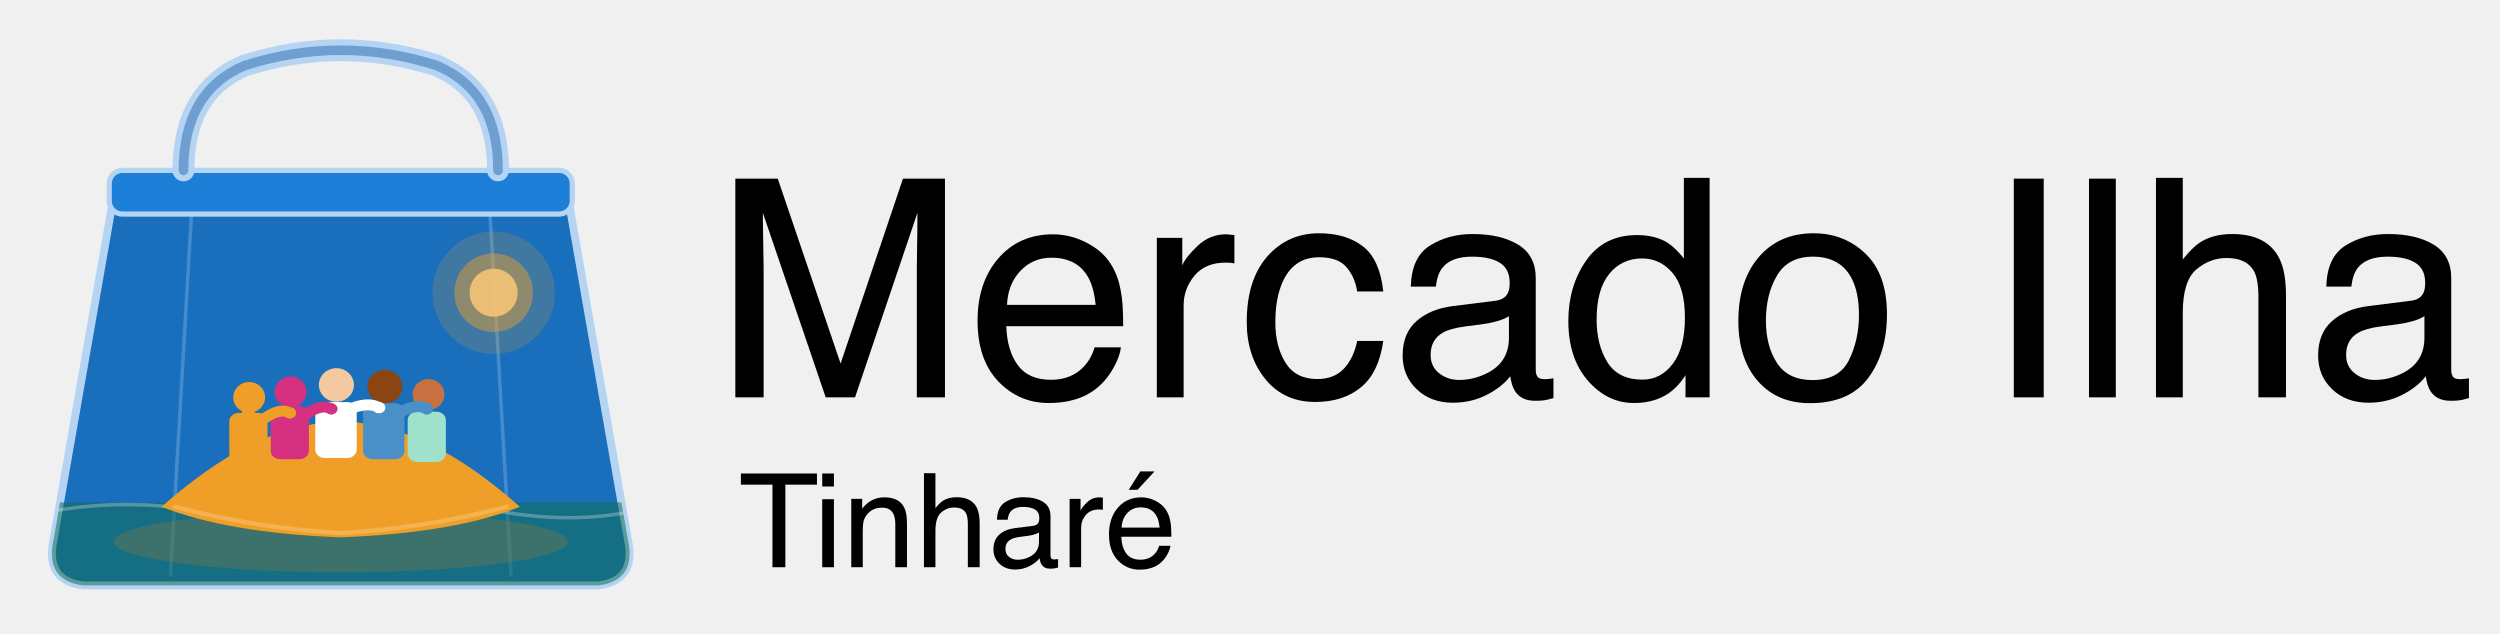
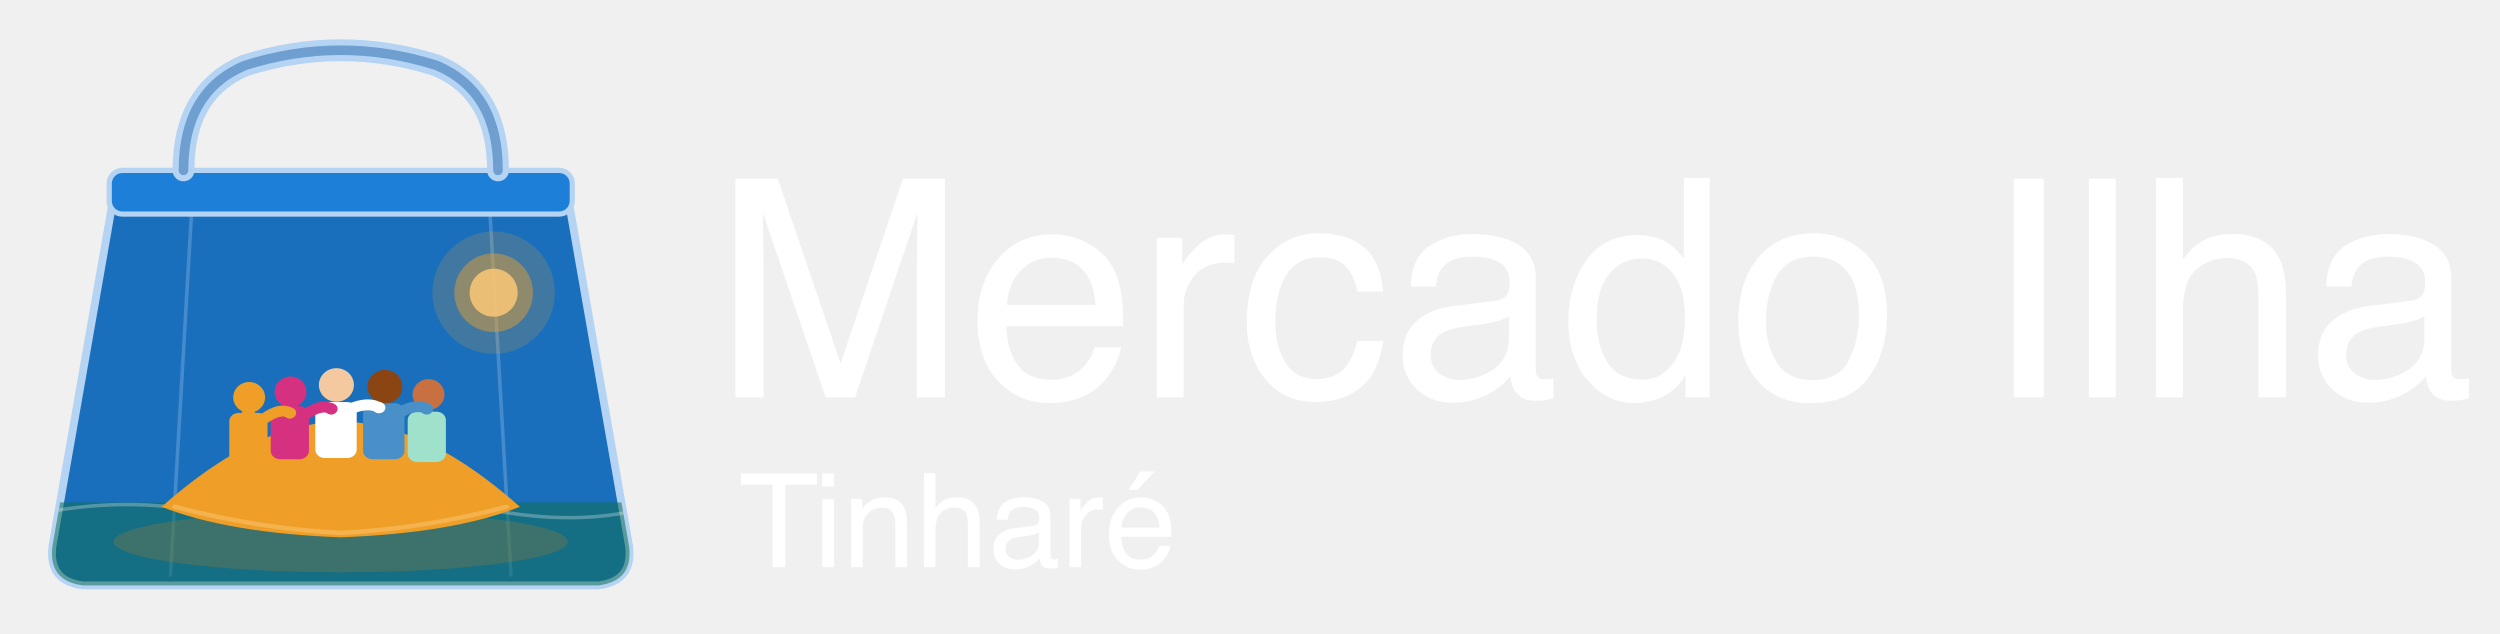
<svg xmlns="http://www.w3.org/2000/svg" xmlns:ns1="http://vectornator.io" height="100%" stroke-miterlimit="10" style="fill-rule:nonzero;clip-rule:evenodd;stroke-linecap:round;stroke-linejoin:round;" version="1.1" viewBox="0 0 572.269 144.965" width="100%" xml:space="preserve">
  <defs />
  <g id="Sin-tÃ­tulo" ns1:layerName="Sin tÃ­tulo">
    <g opacity="1" ns1:layerName="g">
      <path d="M26 45L12 125C11.333 130.333 13.667 133.333 19 134L137 134C142.333 133.333 144.667 130.333 144 125L130 45L26 45Z" fill="#1a6fbd" fill-rule="nonzero" opacity="1" stroke="#b5d4f4" stroke-linecap="butt" stroke-linejoin="miter" stroke-width="1.8" ns1:layerName="path" />
-       <path d="M44 46L39 132" fill="#000000" fill-rule="nonzero" opacity="0.28" stroke="#b5d4f4" stroke-linecap="butt" stroke-linejoin="miter" stroke-width="0.8" ns1:layerName="path" />
-       <path d="M112 46L117 132" fill="#000000" fill-rule="nonzero" opacity="0.28" stroke="#b5d4f4" stroke-linecap="butt" stroke-linejoin="miter" stroke-width="0.8" ns1:layerName="path" />
+       <path d="M44 46L39 132" fill="#ffffff" fill-rule="nonzero" opacity="0.28" stroke="#b5d4f4" stroke-linecap="butt" stroke-linejoin="miter" stroke-width="0.8" ns1:layerName="path" />
+       <path d="M112 46L117 132" fill="#ffffff" fill-rule="nonzero" opacity="0.28" stroke="#b5d4f4" stroke-linecap="butt" stroke-linejoin="miter" stroke-width="0.8" ns1:layerName="path" />
      <path d="M28 39L128 39C129.657 39 131 40.343 131 42L131 46C131 47.657 129.657 49 128 49L28 49C26.343 49 25 47.657 25 46L25 42C25 40.343 26.343 39 28 39Z" fill="#1e7fd8" fill-rule="nonzero" opacity="1" stroke="#b5d4f4" stroke-linecap="butt" stroke-linejoin="miter" stroke-width="1.2" ns1:layerName="rect" />
      <path d="M42 39C42 27 46.667 19 56 15C70.667 10.333 85.333 10.333 100 15C109.333 19 114 27 114 39" fill="none" opacity="1" stroke="#b5d4f4" stroke-linecap="round" stroke-linejoin="miter" stroke-width="5" ns1:layerName="path" />
      <path d="M42 39C42 27 46.667 19 56 15C70.667 10.333 85.333 10.333 100 15C109.333 19 114 27 114 39" fill="none" opacity="0.45" stroke="#185fa5" stroke-linecap="round" stroke-linejoin="miter" stroke-width="2.2" ns1:layerName="path" />
      <path d="M99 67C99 59.268 105.268 53 113 53C120.732 53 127 59.268 127 67C127 74.732 120.732 81 113 81C105.268 81 99 74.732 99 67Z" fill="#ef9f27" fill-rule="nonzero" opacity="0.18" stroke="none" ns1:layerName="circle" />
      <path d="M104 67C104 62.029 108.029 58 113 58C117.971 58 122 62.029 122 67C122 71.971 117.971 76 113 76C108.029 76 104 71.971 104 67Z" fill="#ef9f27" fill-rule="nonzero" opacity="0.45" stroke="none" ns1:layerName="circle" />
      <path d="M107.5 67C107.5 63.962 109.962 61.5 113 61.5C116.038 61.5 118.5 63.962 118.5 67C118.5 70.038 116.038 72.5 113 72.5C109.962 72.5 107.5 70.038 107.5 67Z" fill="#fac775" fill-rule="nonzero" opacity="0.85" stroke="none" ns1:layerName="circle" />
      <g opacity="1" ns1:layerName="path">
        <clipPath id="ClipPath">
          <path d="M26 45L12 125C11.333 130.333 13.667 133.333 19 134L137 134C142.333 133.333 144.667 130.333 144 125L130 45L26 45Z" />
        </clipPath>
        <g clip-path="url(#ClipPath)">
          <path d="M11 115L146 115L146 115L146 135L146 135L11 135L11 135L11 115L11 115Z" fill="#0f6e56" fill-rule="nonzero" opacity="0.55" stroke="none" ns1:layerName="rect" />
          <path d="M12 117C23.333 115 34.667 115 46 117C57.333 119 68.667 119 80 117C91.333 115 102.667 115 114 117C125.333 119 135.667 119 145 117" fill="none" opacity="0.28" stroke="#ffffff" stroke-linecap="round" stroke-linejoin="miter" stroke-width="0.8" ns1:layerName="path" />
        </g>
      </g>
      <g opacity="1" ns1:layerName="path">
        <clipPath id="ClipPath_2">
          <path d="M26 45L12 125C11.333 130.333 13.667 133.333 19 134L137 134C142.333 133.333 144.667 130.333 144 125L130 45L26 45Z" />
        </clipPath>
        <g clip-path="url(#ClipPath_2)">
          <path d="M26 124C26 120.134 49.281 117 78 117C106.719 117 130 120.134 130 124C130 127.866 106.719 131 78 131C49.281 131 26 127.866 26 124Z" fill="#c97f10" fill-rule="nonzero" opacity="0.22" stroke="none" ns1:layerName="ellipse" />
          <path d="M37 116C48.333 106 58.667 100 68 98C74.667 96 81.333 96 88 98C97.333 100 107.667 106 119 116C109 120 95.333 122.333 78 123C60.667 122.333 47 120 37 116Z" fill="#ef9f27" fill-rule="nonzero" opacity="1" stroke="none" ns1:layerName="path" />
          <path d="M40 116C52.667 119.333 65.333 121.333 78 122C90.667 121.333 103.333 119.333 116 116" fill="none" opacity="0.5" stroke="#fac775" stroke-linecap="round" stroke-linejoin="miter" stroke-width="1" ns1:layerName="path" />
        </g>
      </g>
      <g opacity="1" ns1:layerName="path">
        <clipPath id="ClipPath_3">
          <path d="M26 45L12 125C11.333 130.333 13.667 133.333 19 134L137 134C142.333 133.333 144.667 130.333 144 125L130 45L26 45Z" />
        </clipPath>
        <g clip-path="url(#ClipPath_3)">
          <path d="M53.388 90.962C53.388 89.017 55.02 87.439 57.034 87.439C59.047 87.439 60.68 89.017 60.68 90.962C60.68 92.908 59.047 94.485 57.034 94.485C55.02 94.485 53.388 92.908 53.388 90.962Z" fill="#ef9f27" fill-rule="nonzero" opacity="1" stroke="none" ns1:layerName="ellipse" />
          <path d="M56.133 93.593L57.591 93.593C57.994 93.593 58.32 93.88 58.32 94.234L58.32 94.874C58.32 95.228 57.994 95.515 57.591 95.515L56.133 95.515C55.73 95.515 55.404 95.228 55.404 94.874L55.404 94.234C55.404 93.88 55.73 93.593 56.133 93.593Z" fill="#ef9f27" fill-rule="nonzero" opacity="1" stroke="none" ns1:layerName="rect" />
          <path d="M54.674 94.515L59.049 94.515C60.257 94.515 61.237 95.375 61.237 96.436L61.237 104.123C61.237 105.184 60.257 106.044 59.049 106.044L54.674 106.044C53.466 106.044 52.487 105.184 52.487 104.123L52.487 96.436C52.487 95.375 53.466 94.515 54.674 94.515Z" fill="#ef9f27" fill-rule="nonzero" opacity="1" stroke="none" ns1:layerName="rect" />
          <path d="M62.858 89.71C62.858 87.764 64.491 86.187 66.504 86.187C68.517 86.187 70.15 87.764 70.15 89.71C70.15 91.656 68.517 93.233 66.504 93.233C64.491 93.233 62.858 91.656 62.858 89.71Z" fill="#d63080" fill-rule="nonzero" opacity="1" stroke="none" ns1:layerName="ellipse" />
          <path d="M65.611 91.031L67.07 91.031C67.472 91.031 67.799 91.318 67.799 91.671L67.799 92.312C67.799 92.666 67.472 92.953 67.07 92.953L65.611 92.953C65.209 92.953 64.882 92.666 64.882 92.312L64.882 91.671C64.882 91.318 65.209 91.031 65.611 91.031Z" fill="#d63080" fill-rule="nonzero" opacity="1" stroke="none" ns1:layerName="rect" />
          <path d="M64.153 92.953L68.528 92.953C69.736 92.953 70.715 93.813 70.715 94.874L70.715 103.201C70.715 104.262 69.736 105.123 68.528 105.123L64.153 105.123C62.945 105.123 61.966 104.262 61.966 103.201L61.966 94.874C61.966 93.813 62.945 92.953 64.153 92.953Z" fill="#d63080" fill-rule="nonzero" opacity="1" stroke="none" ns1:layerName="rect" />
          <path d="M72.995 88.123C72.995 86.001 74.791 84.28 77.005 84.28C79.22 84.28 81.016 86.001 81.016 88.123C81.016 90.246 79.22 91.966 77.005 91.966C74.791 91.966 72.995 90.246 72.995 88.123Z" fill="#f5c9a0" fill-rule="nonzero" opacity="1" stroke="none" ns1:layerName="ellipse" />
          <path d="M75.819 89.109L77.278 89.109C77.68 89.109 78.007 89.396 78.007 89.75L78.007 90.39C78.007 90.744 77.68 91.031 77.278 91.031L75.819 91.031C75.417 91.031 75.09 90.744 75.09 90.39L75.09 89.75C75.09 89.396 75.417 89.109 75.819 89.109Z" fill="#f5c9a0" fill-rule="nonzero" opacity="1" stroke="none" ns1:layerName="rect" />
          <path d="M74.361 92.031L79.465 92.031C80.673 92.031 81.652 92.891 81.652 93.953L81.652 102.92C81.652 103.981 80.673 104.842 79.465 104.842L74.361 104.842C73.153 104.842 72.174 103.981 72.174 102.92L72.174 93.953C72.174 92.891 73.153 92.031 74.361 92.031Z" fill="#ffffff" fill-rule="nonzero" opacity="1" stroke="none" ns1:layerName="rect" />
          <path d="M84.091 88.519C84.091 86.396 85.886 84.675 88.101 84.675C90.316 84.675 92.111 86.396 92.111 88.519C92.111 90.641 90.316 92.362 88.101 92.362C85.886 92.362 84.091 90.641 84.091 88.519Z" fill="#8b4513" fill-rule="nonzero" opacity="1" stroke="none" ns1:layerName="ellipse" />
          <path d="M86.756 90.39L88.215 90.39C88.617 90.39 88.944 90.677 88.944 91.031L88.944 91.671C88.944 92.025 88.617 92.312 88.215 92.312L86.756 92.312C86.354 92.312 86.027 92.025 86.027 91.671L86.027 91.031C86.027 90.677 86.354 90.39 86.756 90.39Z" fill="#8b4513" fill-rule="nonzero" opacity="1" stroke="none" ns1:layerName="rect" />
          <path d="M85.298 92.312L90.402 92.312C91.61 92.312 92.59 93.172 92.59 94.234L92.59 103.201C92.59 104.262 91.61 105.123 90.402 105.123L85.298 105.123C84.09 105.123 83.111 104.262 83.111 103.201L83.111 94.234C83.111 93.172 84.09 92.312 85.298 92.312Z" fill="#4a90c8" fill-rule="nonzero" opacity="1" stroke="none" ns1:layerName="rect" />
          <path d="M94.443 90.302C94.443 88.356 96.075 86.779 98.088 86.779C100.102 86.779 101.734 88.356 101.734 90.302C101.734 92.248 100.102 93.825 98.088 93.825C96.075 93.825 94.443 92.248 94.443 90.302Z" fill="#c97040" fill-rule="nonzero" opacity="1" stroke="none" ns1:layerName="ellipse" />
          <path d="M96.964 92.312L98.423 92.312C98.825 92.312 99.152 92.599 99.152 92.953L99.152 93.593C99.152 93.947 98.825 94.234 98.423 94.234L96.964 94.234C96.562 94.234 96.235 93.947 96.235 93.593L96.235 92.953C96.235 92.599 96.562 92.312 96.964 92.312Z" fill="#c97040" fill-rule="nonzero" opacity="1" stroke="none" ns1:layerName="rect" />
          <path d="M95.506 94.234L99.881 94.234C101.089 94.234 102.068 95.094 102.068 96.155L102.068 103.842C102.068 104.903 101.089 105.763 99.881 105.763L95.506 105.763C94.298 105.763 93.319 104.903 93.319 103.842L93.319 96.155C93.319 95.094 94.298 94.234 95.506 94.234Z" fill="#9fe1cb" fill-rule="nonzero" opacity="1" stroke="none" ns1:layerName="rect" />
          <path d="M60.508 95.796C62.938 94.088 64.882 93.661 66.341 94.515" fill="none" opacity="1" stroke="#ef9f27" stroke-linecap="round" stroke-linejoin="miter" stroke-width="2.5" ns1:layerName="path" />
          <path d="M64.882 94.515C64.882 93.807 65.535 93.234 66.341 93.234C67.146 93.234 67.799 93.807 67.799 94.515C67.799 95.222 67.146 95.796 66.341 95.796C65.535 95.796 64.882 95.222 64.882 94.515Z" fill="#ef9f27" fill-rule="nonzero" opacity="1" stroke="none" ns1:layerName="circle" />
          <path d="M69.986 94.874C72.417 93.166 74.361 92.739 75.819 93.593" fill="none" opacity="1" stroke="#d63080" stroke-linecap="round" stroke-linejoin="miter" stroke-width="2.5" ns1:layerName="path" />
          <path d="M74.361 93.593C74.361 92.885 75.014 92.312 75.819 92.312C76.625 92.312 77.278 92.885 77.278 93.593C77.278 94.301 76.625 94.874 75.819 94.874C75.014 94.874 74.361 94.301 74.361 93.593Z" fill="#d63080" fill-rule="nonzero" opacity="1" stroke="none" ns1:layerName="circle" />
          <path d="M80.923 93.312C83.354 92.458 85.298 92.458 86.756 93.312" fill="none" opacity="1" stroke="#ffffff" stroke-linecap="round" stroke-linejoin="miter" stroke-width="2.5" ns1:layerName="path" />
          <path d="M85.298 93.312C85.298 92.605 85.951 92.031 86.756 92.031C87.562 92.031 88.215 92.605 88.215 93.312C88.215 94.019 87.562 94.593 86.756 94.593C85.951 94.593 85.298 94.019 85.298 93.312Z" fill="#ffffff" fill-rule="nonzero" opacity="1" stroke="none" ns1:layerName="circle" />
          <path d="M91.86 94.234C94.291 92.953 96.235 92.739 97.694 93.593" fill="none" opacity="1" stroke="#4a90c8" stroke-linecap="round" stroke-linejoin="miter" stroke-width="2.5" ns1:layerName="path" />
          <path d="M96.235 93.593C96.235 92.885 96.888 92.312 97.694 92.312C98.499 92.312 99.152 92.885 99.152 93.593C99.152 94.301 98.499 94.874 97.694 94.874C96.888 94.874 96.235 94.301 96.235 93.593Z" fill="#4a90c8" fill-rule="nonzero" opacity="1" stroke="none" ns1:layerName="circle" />
        </g>
      </g>
    </g>
    <g opacity="1" ns1:layerName="g">
      <g opacity="1" ns1:layerName="text">
-         <path d="M168.323 40.893L178.035 40.893L192.418 83.221L206.697 40.893L216.309 40.893L216.309 90.957L209.868 90.957L209.868 61.409C209.868 60.387 209.889 58.694 209.936 56.331C209.981 53.968 210.004 51.435 210.004 48.731L195.724 90.957L189.01 90.957L174.628 48.731L174.628 50.265C174.628 51.492 174.657 53.361 174.713 55.871C174.77 58.382 174.798 60.228 174.798 61.409L174.798 90.957L168.323 90.957L168.323 40.893Z" fill="#000000" fill-rule="nonzero" opacity="1" stroke="none" ns1:layerName="path" />
-         <path d="M241.017 53.639C243.606 53.639 246.117 54.247 248.549 55.462C250.98 56.678 252.831 58.251 254.104 60.182C255.331 62.023 256.148 64.17 256.557 66.624C256.921 68.305 257.104 70.986 257.104 74.667L230.35 74.667C230.463 78.37 231.339 81.341 232.974 83.579C234.609 85.817 237.143 86.936 240.574 86.936C243.778 86.936 246.333 85.879 248.243 83.766C249.333 82.54 250.106 81.119 250.56 79.506L256.592 79.506C256.432 80.847 255.904 82.341 255.007 83.988C254.109 85.635 253.104 86.981 251.99 88.026C250.127 89.844 247.822 91.071 245.072 91.707C243.596 92.071 241.926 92.252 240.063 92.252C235.518 92.252 231.668 90.6 228.509 87.294C225.351 83.988 223.772 79.359 223.772 73.406C223.772 67.544 225.363 62.784 228.543 59.126C231.724 55.468 235.882 53.639 241.017 53.639ZM250.799 69.793C250.548 67.135 249.97 65.01 249.061 63.42C247.379 60.466 244.572 58.99 240.642 58.99C237.825 58.99 235.462 60.006 233.554 62.04C231.644 64.073 230.634 66.658 230.519 69.793L250.799 69.793Z" fill="#000000" fill-rule="nonzero" opacity="1" stroke="none" ns1:layerName="path" />
-         <path d="M264.805 54.457L270.633 54.457L270.633 60.762C271.11 59.535 272.28 58.041 274.143 56.28C276.007 54.519 278.154 53.639 280.584 53.639C280.699 53.639 280.891 53.65 281.164 53.673C281.437 53.696 281.902 53.741 282.562 53.809L282.562 60.285C282.198 60.217 281.862 60.171 281.556 60.148C281.249 60.126 280.915 60.114 280.551 60.114C277.461 60.114 275.087 61.108 273.428 63.096C271.77 65.085 270.94 67.374 270.94 69.964L270.94 90.957L264.805 90.957L264.805 54.457Z" fill="#000000" fill-rule="nonzero" opacity="1" stroke="none" ns1:layerName="path" />
-         <path d="M301.954 53.4C306.065 53.4 309.412 54.4 311.99 56.4C314.569 58.399 316.119 61.841 316.643 66.726L310.678 66.726C310.314 64.477 309.485 62.608 308.191 61.12C306.894 59.632 304.815 58.887 301.954 58.887C298.045 58.887 295.251 60.796 293.57 64.613C292.479 67.09 291.934 70.145 291.934 73.781C291.934 77.439 292.705 80.517 294.251 83.017C295.797 85.516 298.228 86.765 301.545 86.765C304.089 86.765 306.105 85.987 307.594 84.431C309.081 82.874 310.11 80.745 310.678 78.041L316.643 78.041C315.961 82.88 314.256 86.419 311.531 88.657C308.804 90.895 305.316 92.014 301.068 92.014C296.297 92.014 292.489 90.27 289.649 86.782C286.811 83.295 285.39 78.938 285.39 73.712C285.39 67.305 286.947 62.318 290.06 58.751C293.172 55.184 297.136 53.4 301.954 53.4Z" fill="#000000" fill-rule="nonzero" opacity="1" stroke="none" ns1:layerName="path" />
-         <path d="M327.48 81.244C327.48 83.017 328.128 84.414 329.422 85.436C330.717 86.459 332.251 86.97 334.024 86.97C336.181 86.97 338.272 86.47 340.294 85.47C343.702 83.812 345.406 81.097 345.406 77.325L345.406 72.383C344.656 72.861 343.691 73.258 342.509 73.576C341.328 73.894 340.169 74.121 339.033 74.258L335.318 74.735C333.092 75.03 331.421 75.496 330.308 76.132C328.423 77.2 327.48 78.904 327.48 81.244ZM342.34 68.839C343.747 68.657 344.691 68.067 345.168 67.067C345.441 66.522 345.577 65.738 345.577 64.715C345.577 62.625 344.832 61.108 343.345 60.165C341.856 59.222 339.726 58.751 336.954 58.751C333.751 58.751 331.478 59.614 330.138 61.341C329.389 62.295 328.9 63.715 328.673 65.601L322.948 65.601C323.061 61.103 324.52 57.973 327.327 56.212C330.132 54.451 333.387 53.571 337.09 53.571C341.384 53.571 344.872 54.389 347.553 56.025C350.212 57.66 351.541 60.205 351.541 63.659L351.541 84.687C351.541 85.323 351.671 85.834 351.934 86.22C352.194 86.606 352.745 86.799 353.585 86.799C353.858 86.799 354.165 86.782 354.506 86.748C354.847 86.714 355.211 86.663 355.596 86.595L355.596 91.128C354.642 91.4 353.914 91.571 353.416 91.639C352.916 91.707 352.234 91.741 351.37 91.741C349.258 91.741 347.724 90.991 346.77 89.492C346.27 88.697 345.918 87.572 345.713 86.118C344.464 87.754 342.669 89.174 340.329 90.378C337.987 91.582 335.41 92.184 332.591 92.184C329.206 92.184 326.441 91.156 324.294 89.1C322.147 87.044 321.073 84.471 321.073 81.381C321.073 77.995 322.128 75.371 324.242 73.508C326.354 71.645 329.126 70.498 332.558 70.066L342.34 68.839Z" fill="#000000" fill-rule="nonzero" opacity="1" stroke="none" ns1:layerName="path" />
-         <path d="M365.479 73.133C365.479 77.041 366.308 80.313 367.967 82.948C369.626 85.584 372.284 86.902 375.942 86.902C378.782 86.902 381.117 85.68 382.947 83.238C384.775 80.796 385.691 77.291 385.691 72.724C385.691 68.112 384.747 64.698 382.86 62.483C380.976 60.268 378.646 59.16 375.874 59.16C372.785 59.16 370.28 60.341 368.359 62.704C366.44 65.067 365.479 68.544 365.479 73.133ZM374.716 53.809C377.511 53.809 379.851 54.4 381.737 55.582C382.827 56.263 384.065 57.456 385.451 59.16L385.451 40.722L391.347 40.722L391.347 90.957L385.827 90.957L385.827 85.879C384.394 88.129 382.703 89.753 380.748 90.753C378.794 91.753 376.555 92.252 374.034 92.252C369.968 92.252 366.445 90.543 363.468 87.123C360.492 83.704 359.005 79.154 359.005 73.474C359.005 68.157 360.362 63.551 363.078 59.654C365.792 55.758 369.672 53.809 374.716 53.809Z" fill="#000000" fill-rule="nonzero" opacity="1" stroke="none" ns1:layerName="path" />
-         <path d="M414.897 87.004C418.964 87.004 421.752 85.465 423.263 82.386C424.775 79.307 425.53 75.882 425.53 72.111C425.53 68.703 424.985 65.931 423.895 63.795C422.168 60.432 419.192 58.751 414.966 58.751C411.216 58.751 408.489 60.182 406.786 63.045C405.081 65.908 404.23 69.362 404.23 73.406C404.23 77.291 405.081 80.529 406.786 83.119C408.489 85.709 411.193 87.004 414.897 87.004ZM415.135 53.4C419.838 53.4 423.815 54.968 427.064 58.104C430.313 61.239 431.938 65.851 431.938 71.94C431.938 77.825 430.505 82.687 427.644 86.527C424.78 90.367 420.338 92.287 414.317 92.287C409.297 92.287 405.309 90.588 402.355 87.192C399.401 83.795 397.925 79.234 397.925 73.508C397.925 67.374 399.48 62.489 402.593 58.853C405.706 55.218 409.887 53.4 415.135 53.4Z" fill="#000000" fill-rule="nonzero" opacity="1" stroke="none" ns1:layerName="path" />
-         <path d="M460.974 40.893L467.824 40.893L467.824 90.957L460.974 90.957L460.974 40.893Z" fill="#000000" fill-rule="nonzero" opacity="1" stroke="none" ns1:layerName="path" />
-         <path d="M478.185 40.893L484.319 40.893L484.319 90.957L478.185 90.957L478.185 40.893Z" fill="#000000" fill-rule="nonzero" opacity="1" stroke="none" ns1:layerName="path" />
-         <path d="M493.521 40.722L499.656 40.722L499.656 59.399C501.11 57.558 502.417 56.263 503.575 55.513C505.551 54.218 508.017 53.571 510.97 53.571C516.265 53.571 519.854 55.422 521.741 59.126C522.763 61.148 523.274 63.954 523.274 67.544L523.274 90.957L516.969 90.957L516.969 67.953C516.969 65.272 516.629 63.306 515.946 62.057C514.832 60.057 512.743 59.058 509.676 59.058C507.131 59.058 504.825 59.933 502.757 61.682C500.69 63.431 499.656 66.737 499.656 71.6L499.656 90.957L493.521 90.957L493.521 40.722Z" fill="#000000" fill-rule="nonzero" opacity="1" stroke="none" ns1:layerName="path" />
-         <path d="M537.043 81.244C537.043 83.017 537.689 84.414 538.985 85.436C540.28 86.459 541.814 86.97 543.585 86.97C545.744 86.97 547.835 86.47 549.857 85.47C553.264 83.812 554.969 81.097 554.969 77.325L554.969 72.383C554.22 72.861 553.254 73.258 552.072 73.576C550.891 73.894 549.731 74.121 548.596 74.258L544.882 74.735C542.655 75.03 540.985 75.496 539.871 76.132C537.985 77.2 537.043 78.904 537.043 81.244ZM551.901 68.839C553.311 68.657 554.253 68.067 554.73 67.067C555.002 66.522 555.139 65.738 555.139 64.715C555.139 62.625 554.396 61.108 552.907 60.165C551.419 59.222 549.289 58.751 546.517 58.751C543.313 58.751 541.041 59.614 539.7 61.341C538.951 62.295 538.462 63.715 538.234 65.601L532.509 65.601C532.624 61.103 534.083 57.973 536.888 56.212C539.695 54.451 542.949 53.571 546.653 53.571C550.947 53.571 554.436 54.389 557.116 56.025C559.773 57.66 561.103 60.205 561.103 63.659L561.103 84.687C561.103 85.323 561.234 85.834 561.495 86.22C561.756 86.606 562.308 86.799 563.149 86.799C563.421 86.799 563.727 86.782 564.068 86.748C564.408 86.714 564.772 86.663 565.159 86.595L565.159 91.128C564.204 91.4 563.478 91.571 562.977 91.639C562.477 91.707 561.796 91.741 560.933 91.741C558.82 91.741 557.286 90.991 556.332 89.492C555.832 88.697 555.479 87.572 555.275 86.118C554.025 87.754 552.23 89.174 549.89 90.378C547.551 91.582 544.971 92.184 542.155 92.184C538.769 92.184 536.002 91.156 533.855 89.1C531.708 87.044 530.635 84.471 530.635 81.381C530.635 77.995 531.692 75.371 533.804 73.508C535.918 71.645 538.69 70.498 542.12 70.066L551.901 68.839Z" fill="#000000" fill-rule="nonzero" opacity="1" stroke="none" ns1:layerName="path" />
+         <path d="M168.323 40.893L178.035 40.893L192.418 83.221L206.697 40.893L216.309 40.893L216.309 90.957L209.868 90.957L209.868 61.409C209.868 60.387 209.889 58.694 209.936 56.331C209.981 53.968 210.004 51.435 210.004 48.731L195.724 90.957L189.01 90.957L174.628 48.731L174.628 50.265C174.628 51.492 174.657 53.361 174.713 55.871C174.77 58.382 174.798 60.228 174.798 61.409L174.798 90.957L168.323 90.957L168.323 40.893Z" fill="#ffffff" fill-rule="nonzero" opacity="1" stroke="none" ns1:layerName="path" />
+         <path d="M241.017 53.639C243.606 53.639 246.117 54.247 248.549 55.462C250.98 56.678 252.831 58.251 254.104 60.182C255.331 62.023 256.148 64.17 256.557 66.624C256.921 68.305 257.104 70.986 257.104 74.667L230.35 74.667C230.463 78.37 231.339 81.341 232.974 83.579C234.609 85.817 237.143 86.936 240.574 86.936C243.778 86.936 246.333 85.879 248.243 83.766C249.333 82.54 250.106 81.119 250.56 79.506L256.592 79.506C256.432 80.847 255.904 82.341 255.007 83.988C254.109 85.635 253.104 86.981 251.99 88.026C250.127 89.844 247.822 91.071 245.072 91.707C243.596 92.071 241.926 92.252 240.063 92.252C235.518 92.252 231.668 90.6 228.509 87.294C225.351 83.988 223.772 79.359 223.772 73.406C223.772 67.544 225.363 62.784 228.543 59.126C231.724 55.468 235.882 53.639 241.017 53.639ZM250.799 69.793C250.548 67.135 249.97 65.01 249.061 63.42C247.379 60.466 244.572 58.99 240.642 58.99C237.825 58.99 235.462 60.006 233.554 62.04C231.644 64.073 230.634 66.658 230.519 69.793L250.799 69.793Z" fill="#ffffff" fill-rule="nonzero" opacity="1" stroke="none" ns1:layerName="path" />
+         <path d="M264.805 54.457L270.633 54.457L270.633 60.762C271.11 59.535 272.28 58.041 274.143 56.28C276.007 54.519 278.154 53.639 280.584 53.639C280.699 53.639 280.891 53.65 281.164 53.673C281.437 53.696 281.902 53.741 282.562 53.809L282.562 60.285C282.198 60.217 281.862 60.171 281.556 60.148C281.249 60.126 280.915 60.114 280.551 60.114C277.461 60.114 275.087 61.108 273.428 63.096C271.77 65.085 270.94 67.374 270.94 69.964L270.94 90.957L264.805 90.957L264.805 54.457Z" fill="#ffffff" fill-rule="nonzero" opacity="1" stroke="none" ns1:layerName="path" />
+         <path d="M301.954 53.4C306.065 53.4 309.412 54.4 311.99 56.4C314.569 58.399 316.119 61.841 316.643 66.726L310.678 66.726C310.314 64.477 309.485 62.608 308.191 61.12C306.894 59.632 304.815 58.887 301.954 58.887C298.045 58.887 295.251 60.796 293.57 64.613C292.479 67.09 291.934 70.145 291.934 73.781C291.934 77.439 292.705 80.517 294.251 83.017C295.797 85.516 298.228 86.765 301.545 86.765C304.089 86.765 306.105 85.987 307.594 84.431C309.081 82.874 310.11 80.745 310.678 78.041L316.643 78.041C315.961 82.88 314.256 86.419 311.531 88.657C308.804 90.895 305.316 92.014 301.068 92.014C296.297 92.014 292.489 90.27 289.649 86.782C286.811 83.295 285.39 78.938 285.39 73.712C285.39 67.305 286.947 62.318 290.06 58.751C293.172 55.184 297.136 53.4 301.954 53.4Z" fill="#ffffff" fill-rule="nonzero" opacity="1" stroke="none" ns1:layerName="path" />
+         <path d="M327.48 81.244C327.48 83.017 328.128 84.414 329.422 85.436C330.717 86.459 332.251 86.97 334.024 86.97C336.181 86.97 338.272 86.47 340.294 85.47C343.702 83.812 345.406 81.097 345.406 77.325L345.406 72.383C344.656 72.861 343.691 73.258 342.509 73.576C341.328 73.894 340.169 74.121 339.033 74.258L335.318 74.735C333.092 75.03 331.421 75.496 330.308 76.132C328.423 77.2 327.48 78.904 327.48 81.244ZM342.34 68.839C343.747 68.657 344.691 68.067 345.168 67.067C345.441 66.522 345.577 65.738 345.577 64.715C345.577 62.625 344.832 61.108 343.345 60.165C341.856 59.222 339.726 58.751 336.954 58.751C333.751 58.751 331.478 59.614 330.138 61.341C329.389 62.295 328.9 63.715 328.673 65.601L322.948 65.601C323.061 61.103 324.52 57.973 327.327 56.212C330.132 54.451 333.387 53.571 337.09 53.571C341.384 53.571 344.872 54.389 347.553 56.025C350.212 57.66 351.541 60.205 351.541 63.659L351.541 84.687C351.541 85.323 351.671 85.834 351.934 86.22C352.194 86.606 352.745 86.799 353.585 86.799C353.858 86.799 354.165 86.782 354.506 86.748C354.847 86.714 355.211 86.663 355.596 86.595L355.596 91.128C354.642 91.4 353.914 91.571 353.416 91.639C352.916 91.707 352.234 91.741 351.37 91.741C349.258 91.741 347.724 90.991 346.77 89.492C346.27 88.697 345.918 87.572 345.713 86.118C344.464 87.754 342.669 89.174 340.329 90.378C337.987 91.582 335.41 92.184 332.591 92.184C329.206 92.184 326.441 91.156 324.294 89.1C322.147 87.044 321.073 84.471 321.073 81.381C321.073 77.995 322.128 75.371 324.242 73.508C326.354 71.645 329.126 70.498 332.558 70.066L342.34 68.839Z" fill="#ffffff" fill-rule="nonzero" opacity="1" stroke="none" ns1:layerName="path" />
+         <path d="M365.479 73.133C365.479 77.041 366.308 80.313 367.967 82.948C369.626 85.584 372.284 86.902 375.942 86.902C378.782 86.902 381.117 85.68 382.947 83.238C384.775 80.796 385.691 77.291 385.691 72.724C385.691 68.112 384.747 64.698 382.86 62.483C380.976 60.268 378.646 59.16 375.874 59.16C372.785 59.16 370.28 60.341 368.359 62.704C366.44 65.067 365.479 68.544 365.479 73.133ZM374.716 53.809C377.511 53.809 379.851 54.4 381.737 55.582C382.827 56.263 384.065 57.456 385.451 59.16L385.451 40.722L391.347 40.722L391.347 90.957L385.827 90.957L385.827 85.879C384.394 88.129 382.703 89.753 380.748 90.753C378.794 91.753 376.555 92.252 374.034 92.252C369.968 92.252 366.445 90.543 363.468 87.123C360.492 83.704 359.005 79.154 359.005 73.474C359.005 68.157 360.362 63.551 363.078 59.654C365.792 55.758 369.672 53.809 374.716 53.809Z" fill="#ffffff" fill-rule="nonzero" opacity="1" stroke="none" ns1:layerName="path" />
+         <path d="M414.897 87.004C418.964 87.004 421.752 85.465 423.263 82.386C424.775 79.307 425.53 75.882 425.53 72.111C425.53 68.703 424.985 65.931 423.895 63.795C422.168 60.432 419.192 58.751 414.966 58.751C411.216 58.751 408.489 60.182 406.786 63.045C405.081 65.908 404.23 69.362 404.23 73.406C404.23 77.291 405.081 80.529 406.786 83.119C408.489 85.709 411.193 87.004 414.897 87.004ZM415.135 53.4C419.838 53.4 423.815 54.968 427.064 58.104C430.313 61.239 431.938 65.851 431.938 71.94C431.938 77.825 430.505 82.687 427.644 86.527C424.78 90.367 420.338 92.287 414.317 92.287C409.297 92.287 405.309 90.588 402.355 87.192C399.401 83.795 397.925 79.234 397.925 73.508C397.925 67.374 399.48 62.489 402.593 58.853C405.706 55.218 409.887 53.4 415.135 53.4Z" fill="#ffffff" fill-rule="nonzero" opacity="1" stroke="none" ns1:layerName="path" />
+         <path d="M460.974 40.893L467.824 40.893L467.824 90.957L460.974 90.957L460.974 40.893Z" fill="#ffffff" fill-rule="nonzero" opacity="1" stroke="none" ns1:layerName="path" />
+         <path d="M478.185 40.893L484.319 40.893L484.319 90.957L478.185 90.957L478.185 40.893Z" fill="#ffffff" fill-rule="nonzero" opacity="1" stroke="none" ns1:layerName="path" />
+         <path d="M493.521 40.722L499.656 40.722L499.656 59.399C501.11 57.558 502.417 56.263 503.575 55.513C505.551 54.218 508.017 53.571 510.97 53.571C516.265 53.571 519.854 55.422 521.741 59.126C522.763 61.148 523.274 63.954 523.274 67.544L523.274 90.957L516.969 90.957L516.969 67.953C516.969 65.272 516.629 63.306 515.946 62.057C514.832 60.057 512.743 59.058 509.676 59.058C507.131 59.058 504.825 59.933 502.757 61.682C500.69 63.431 499.656 66.737 499.656 71.6L499.656 90.957L493.521 90.957L493.521 40.722Z" fill="#ffffff" fill-rule="nonzero" opacity="1" stroke="none" ns1:layerName="path" />
+         <path d="M537.043 81.244C537.043 83.017 537.689 84.414 538.985 85.436C540.28 86.459 541.814 86.97 543.585 86.97C545.744 86.97 547.835 86.47 549.857 85.47C553.264 83.812 554.969 81.097 554.969 77.325L554.969 72.383C554.22 72.861 553.254 73.258 552.072 73.576C550.891 73.894 549.731 74.121 548.596 74.258L544.882 74.735C542.655 75.03 540.985 75.496 539.871 76.132C537.985 77.2 537.043 78.904 537.043 81.244ZM551.901 68.839C553.311 68.657 554.253 68.067 554.73 67.067C555.002 66.522 555.139 65.738 555.139 64.715C555.139 62.625 554.396 61.108 552.907 60.165C551.419 59.222 549.289 58.751 546.517 58.751C543.313 58.751 541.041 59.614 539.7 61.341C538.951 62.295 538.462 63.715 538.234 65.601L532.509 65.601C532.624 61.103 534.083 57.973 536.888 56.212C539.695 54.451 542.949 53.571 546.653 53.571C550.947 53.571 554.436 54.389 557.116 56.025C559.773 57.66 561.103 60.205 561.103 63.659L561.103 84.687C561.103 85.323 561.234 85.834 561.495 86.22C561.756 86.606 562.308 86.799 563.149 86.799C563.421 86.799 563.727 86.782 564.068 86.748C564.408 86.714 564.772 86.663 565.159 86.595L565.159 91.128C564.204 91.4 563.478 91.571 562.977 91.639C562.477 91.707 561.796 91.741 560.933 91.741C558.82 91.741 557.286 90.991 556.332 89.492C555.832 88.697 555.479 87.572 555.275 86.118C554.025 87.754 552.23 89.174 549.89 90.378C547.551 91.582 544.971 92.184 542.155 92.184C538.769 92.184 536.002 91.156 533.855 89.1C531.708 87.044 530.635 84.471 530.635 81.381C530.635 77.995 531.692 75.371 533.804 73.508C535.918 71.645 538.69 70.498 542.12 70.066L551.901 68.839Z" fill="#ffffff" fill-rule="nonzero" opacity="1" stroke="none" ns1:layerName="path" />
      </g>
      <g opacity="1" ns1:layerName="text">
-         <path d="M187.005 108.385L187.005 110.941L179.775 110.941L179.775 129.842L176.825 129.842L176.825 110.941L169.594 110.941L169.594 108.385L187.005 108.385Z" fill="#000000" fill-rule="nonzero" opacity="1" stroke="none" ns1:layerName="path" />
-         <path d="M188.217 114.272L190.891 114.272L190.891 129.842L188.217 129.842L188.217 114.272ZM188.217 108.385L190.891 108.385L190.891 111.365L188.217 111.365L188.217 108.385Z" fill="#000000" fill-rule="nonzero" opacity="1" stroke="none" ns1:layerName="path" />
-         <path d="M194.862 114.198L197.36 114.198L197.36 116.419C198.101 115.503 198.884 114.846 199.712 114.447C200.539 114.048 201.46 113.848 202.474 113.848C204.692 113.848 206.193 114.622 206.972 116.17C207.399 117.017 207.614 118.23 207.614 119.807L207.614 129.842L204.942 129.842L204.942 119.983C204.942 119.028 204.8 118.259 204.518 117.675C204.051 116.701 203.203 116.214 201.977 116.214C201.354 116.214 200.842 116.277 200.443 116.404C199.722 116.618 199.089 117.047 198.543 117.689C198.106 118.205 197.821 118.738 197.689 119.289C197.558 119.839 197.491 120.625 197.491 121.647L197.491 129.842L194.862 129.842L194.862 114.198Z" fill="#000000" fill-rule="nonzero" opacity="1" stroke="none" ns1:layerName="path" />
-         <path d="M211.499 108.312L214.128 108.312L214.128 116.316C214.751 115.528 215.311 114.973 215.808 114.651C216.656 114.096 217.711 113.819 218.977 113.819C221.246 113.819 222.785 114.612 223.594 116.2C224.031 117.066 224.25 118.269 224.25 119.807L224.25 129.842L221.548 129.842L221.548 119.983C221.548 118.834 221.402 117.991 221.11 117.456C220.633 116.599 219.737 116.17 218.422 116.17C217.332 116.17 216.343 116.545 215.458 117.295C214.572 118.045 214.128 119.462 214.128 121.546L214.128 129.842L211.499 129.842L211.499 108.312Z" fill="#000000" fill-rule="nonzero" opacity="1" stroke="none" ns1:layerName="path" />
-         <path d="M230.152 125.679C230.152 126.438 230.429 127.036 230.984 127.475C231.539 127.914 232.196 128.133 232.955 128.133C233.881 128.133 234.777 127.919 235.642 127.49C237.103 126.779 237.834 125.616 237.834 123.999L237.834 121.881C237.512 122.086 237.098 122.257 236.593 122.393C236.086 122.529 235.589 122.626 235.102 122.684L233.51 122.888C232.556 123.016 231.84 123.216 231.363 123.488C230.556 123.945 230.152 124.677 230.152 125.679ZM236.52 120.362C237.123 120.284 237.527 120.031 237.731 119.603C237.849 119.369 237.907 119.033 237.907 118.595C237.907 117.699 237.588 117.049 236.95 116.645C236.312 116.241 235.4 116.039 234.212 116.039C232.839 116.039 231.865 116.409 231.29 117.149C230.969 117.558 230.76 118.166 230.662 118.975L228.209 118.975C228.257 117.047 228.884 115.705 230.085 114.951C231.288 114.196 232.683 113.819 234.27 113.819C236.111 113.819 237.605 114.169 238.755 114.87C239.893 115.572 240.463 116.662 240.463 118.142L240.463 127.154C240.463 127.427 240.52 127.646 240.631 127.811C240.743 127.977 240.979 128.06 241.339 128.06C241.457 128.06 241.588 128.052 241.735 128.038C241.879 128.024 242.036 128.002 242.202 127.972L242.202 129.915C241.793 130.031 241.48 130.104 241.266 130.134C241.052 130.162 240.761 130.177 240.39 130.177C239.485 130.177 238.828 129.857 238.418 129.213C238.205 128.873 238.054 128.391 237.966 127.768C237.431 128.469 236.661 129.077 235.657 129.594C234.655 130.109 233.55 130.367 232.342 130.367C230.891 130.367 229.706 129.926 228.786 129.046C227.865 128.165 227.405 127.061 227.405 125.737C227.405 124.286 227.858 123.161 228.764 122.363C229.67 121.566 230.858 121.073 232.327 120.888L236.52 120.362Z" fill="#000000" fill-rule="nonzero" opacity="1" stroke="none" ns1:layerName="path" />
-         <path d="M244.846 114.198L247.343 114.198L247.343 116.901C247.548 116.375 248.048 115.735 248.847 114.98C249.645 114.225 250.566 113.848 251.608 113.848C251.656 113.848 251.739 113.853 251.855 113.863C251.973 113.872 252.173 113.892 252.455 113.921L252.455 116.696C252.299 116.667 252.156 116.647 252.023 116.638C251.892 116.628 251.749 116.623 251.593 116.623C250.268 116.623 249.251 117.049 248.54 117.901C247.829 118.753 247.475 119.734 247.475 120.844L247.475 129.842L244.846 129.842L244.846 114.198Z" fill="#000000" fill-rule="nonzero" opacity="1" stroke="none" ns1:layerName="path" />
-         <path d="M261.248 113.848C262.358 113.848 263.433 114.108 264.475 114.629C265.517 115.15 266.312 115.825 266.857 116.652C267.382 117.441 267.733 118.361 267.909 119.413C268.063 120.133 268.141 121.282 268.141 122.86L256.676 122.86C256.725 124.447 257.1 125.72 257.8 126.679C258.501 127.638 259.588 128.118 261.057 128.118C262.431 128.118 263.526 127.665 264.344 126.761C264.811 126.234 265.142 125.625 265.338 124.934L267.922 124.934C267.854 125.509 267.628 126.149 267.244 126.855C266.858 127.56 266.428 128.138 265.951 128.585C265.152 129.365 264.165 129.89 262.986 130.162C262.353 130.319 261.637 130.397 260.839 130.397C258.892 130.397 257.241 129.689 255.887 128.271C254.534 126.855 253.856 124.871 253.856 122.32C253.856 119.807 254.539 117.767 255.902 116.2C257.265 114.632 259.046 113.848 261.248 113.848ZM265.439 120.771C265.333 119.632 265.084 118.722 264.695 118.04C263.973 116.774 262.772 116.141 261.087 116.141C259.879 116.141 258.867 116.577 258.049 117.448C257.231 118.32 256.798 119.427 256.749 120.771L265.439 120.771ZM264.286 107.903L260.386 112.125L258.37 112.125L261.044 107.903L264.286 107.903Z" fill="#000000" fill-rule="nonzero" opacity="1" stroke="none" ns1:layerName="path" />
+         <path d="M187.005 108.385L187.005 110.941L179.775 110.941L179.775 129.842L176.825 129.842L176.825 110.941L169.594 110.941L169.594 108.385L187.005 108.385Z" fill="#ffffff" fill-rule="nonzero" opacity="1" stroke="none" ns1:layerName="path" />
+         <path d="M188.217 114.272L190.891 114.272L190.891 129.842L188.217 129.842L188.217 114.272ZM188.217 108.385L190.891 108.385L190.891 111.365L188.217 111.365L188.217 108.385Z" fill="#ffffff" fill-rule="nonzero" opacity="1" stroke="none" ns1:layerName="path" />
+         <path d="M194.862 114.198L197.36 114.198L197.36 116.419C198.101 115.503 198.884 114.846 199.712 114.447C200.539 114.048 201.46 113.848 202.474 113.848C204.692 113.848 206.193 114.622 206.972 116.17C207.399 117.017 207.614 118.23 207.614 119.807L207.614 129.842L204.942 129.842L204.942 119.983C204.942 119.028 204.8 118.259 204.518 117.675C204.051 116.701 203.203 116.214 201.977 116.214C201.354 116.214 200.842 116.277 200.443 116.404C199.722 116.618 199.089 117.047 198.543 117.689C198.106 118.205 197.821 118.738 197.689 119.289C197.558 119.839 197.491 120.625 197.491 121.647L197.491 129.842L194.862 129.842L194.862 114.198Z" fill="#ffffff" fill-rule="nonzero" opacity="1" stroke="none" ns1:layerName="path" />
+         <path d="M211.499 108.312L214.128 108.312L214.128 116.316C214.751 115.528 215.311 114.973 215.808 114.651C216.656 114.096 217.711 113.819 218.977 113.819C221.246 113.819 222.785 114.612 223.594 116.2C224.031 117.066 224.25 118.269 224.25 119.807L224.25 129.842L221.548 129.842L221.548 119.983C221.548 118.834 221.402 117.991 221.11 117.456C220.633 116.599 219.737 116.17 218.422 116.17C217.332 116.17 216.343 116.545 215.458 117.295C214.572 118.045 214.128 119.462 214.128 121.546L214.128 129.842L211.499 129.842L211.499 108.312Z" fill="#ffffff" fill-rule="nonzero" opacity="1" stroke="none" ns1:layerName="path" />
+         <path d="M230.152 125.679C230.152 126.438 230.429 127.036 230.984 127.475C231.539 127.914 232.196 128.133 232.955 128.133C233.881 128.133 234.777 127.919 235.642 127.49C237.103 126.779 237.834 125.616 237.834 123.999L237.834 121.881C237.512 122.086 237.098 122.257 236.593 122.393C236.086 122.529 235.589 122.626 235.102 122.684L233.51 122.888C232.556 123.016 231.84 123.216 231.363 123.488C230.556 123.945 230.152 124.677 230.152 125.679ZM236.52 120.362C237.123 120.284 237.527 120.031 237.731 119.603C237.849 119.369 237.907 119.033 237.907 118.595C237.907 117.699 237.588 117.049 236.95 116.645C236.312 116.241 235.4 116.039 234.212 116.039C232.839 116.039 231.865 116.409 231.29 117.149C230.969 117.558 230.76 118.166 230.662 118.975L228.209 118.975C228.257 117.047 228.884 115.705 230.085 114.951C231.288 114.196 232.683 113.819 234.27 113.819C236.111 113.819 237.605 114.169 238.755 114.87C239.893 115.572 240.463 116.662 240.463 118.142L240.463 127.154C240.463 127.427 240.52 127.646 240.631 127.811C240.743 127.977 240.979 128.06 241.339 128.06C241.457 128.06 241.588 128.052 241.735 128.038C241.879 128.024 242.036 128.002 242.202 127.972L242.202 129.915C241.793 130.031 241.48 130.104 241.266 130.134C241.052 130.162 240.761 130.177 240.39 130.177C239.485 130.177 238.828 129.857 238.418 129.213C238.205 128.873 238.054 128.391 237.966 127.768C237.431 128.469 236.661 129.077 235.657 129.594C234.655 130.109 233.55 130.367 232.342 130.367C230.891 130.367 229.706 129.926 228.786 129.046C227.865 128.165 227.405 127.061 227.405 125.737C227.405 124.286 227.858 123.161 228.764 122.363C229.67 121.566 230.858 121.073 232.327 120.888L236.52 120.362Z" fill="#ffffff" fill-rule="nonzero" opacity="1" stroke="none" ns1:layerName="path" />
+         <path d="M244.846 114.198L247.343 114.198L247.343 116.901C247.548 116.375 248.048 115.735 248.847 114.98C249.645 114.225 250.566 113.848 251.608 113.848C251.656 113.848 251.739 113.853 251.855 113.863C251.973 113.872 252.173 113.892 252.455 113.921L252.455 116.696C252.299 116.667 252.156 116.647 252.023 116.638C251.892 116.628 251.749 116.623 251.593 116.623C250.268 116.623 249.251 117.049 248.54 117.901C247.829 118.753 247.475 119.734 247.475 120.844L247.475 129.842L244.846 129.842L244.846 114.198Z" fill="#ffffff" fill-rule="nonzero" opacity="1" stroke="none" ns1:layerName="path" />
+         <path d="M261.248 113.848C262.358 113.848 263.433 114.108 264.475 114.629C265.517 115.15 266.312 115.825 266.857 116.652C267.382 117.441 267.733 118.361 267.909 119.413C268.063 120.133 268.141 121.282 268.141 122.86L256.676 122.86C256.725 124.447 257.1 125.72 257.8 126.679C258.501 127.638 259.588 128.118 261.057 128.118C262.431 128.118 263.526 127.665 264.344 126.761C264.811 126.234 265.142 125.625 265.338 124.934L267.922 124.934C267.854 125.509 267.628 126.149 267.244 126.855C266.858 127.56 266.428 128.138 265.951 128.585C265.152 129.365 264.165 129.89 262.986 130.162C262.353 130.319 261.637 130.397 260.839 130.397C258.892 130.397 257.241 129.689 255.887 128.271C254.534 126.855 253.856 124.871 253.856 122.32C253.856 119.807 254.539 117.767 255.902 116.2C257.265 114.632 259.046 113.848 261.248 113.848ZM265.439 120.771C265.333 119.632 265.084 118.722 264.695 118.04C263.973 116.774 262.772 116.141 261.087 116.141C259.879 116.141 258.867 116.577 258.049 117.448C257.231 118.32 256.798 119.427 256.749 120.771L265.439 120.771ZM264.286 107.903L260.386 112.125L258.37 112.125L261.044 107.903L264.286 107.903Z" fill="#ffffff" fill-rule="nonzero" opacity="1" stroke="none" ns1:layerName="path" />
      </g>
    </g>
  </g>
</svg>
